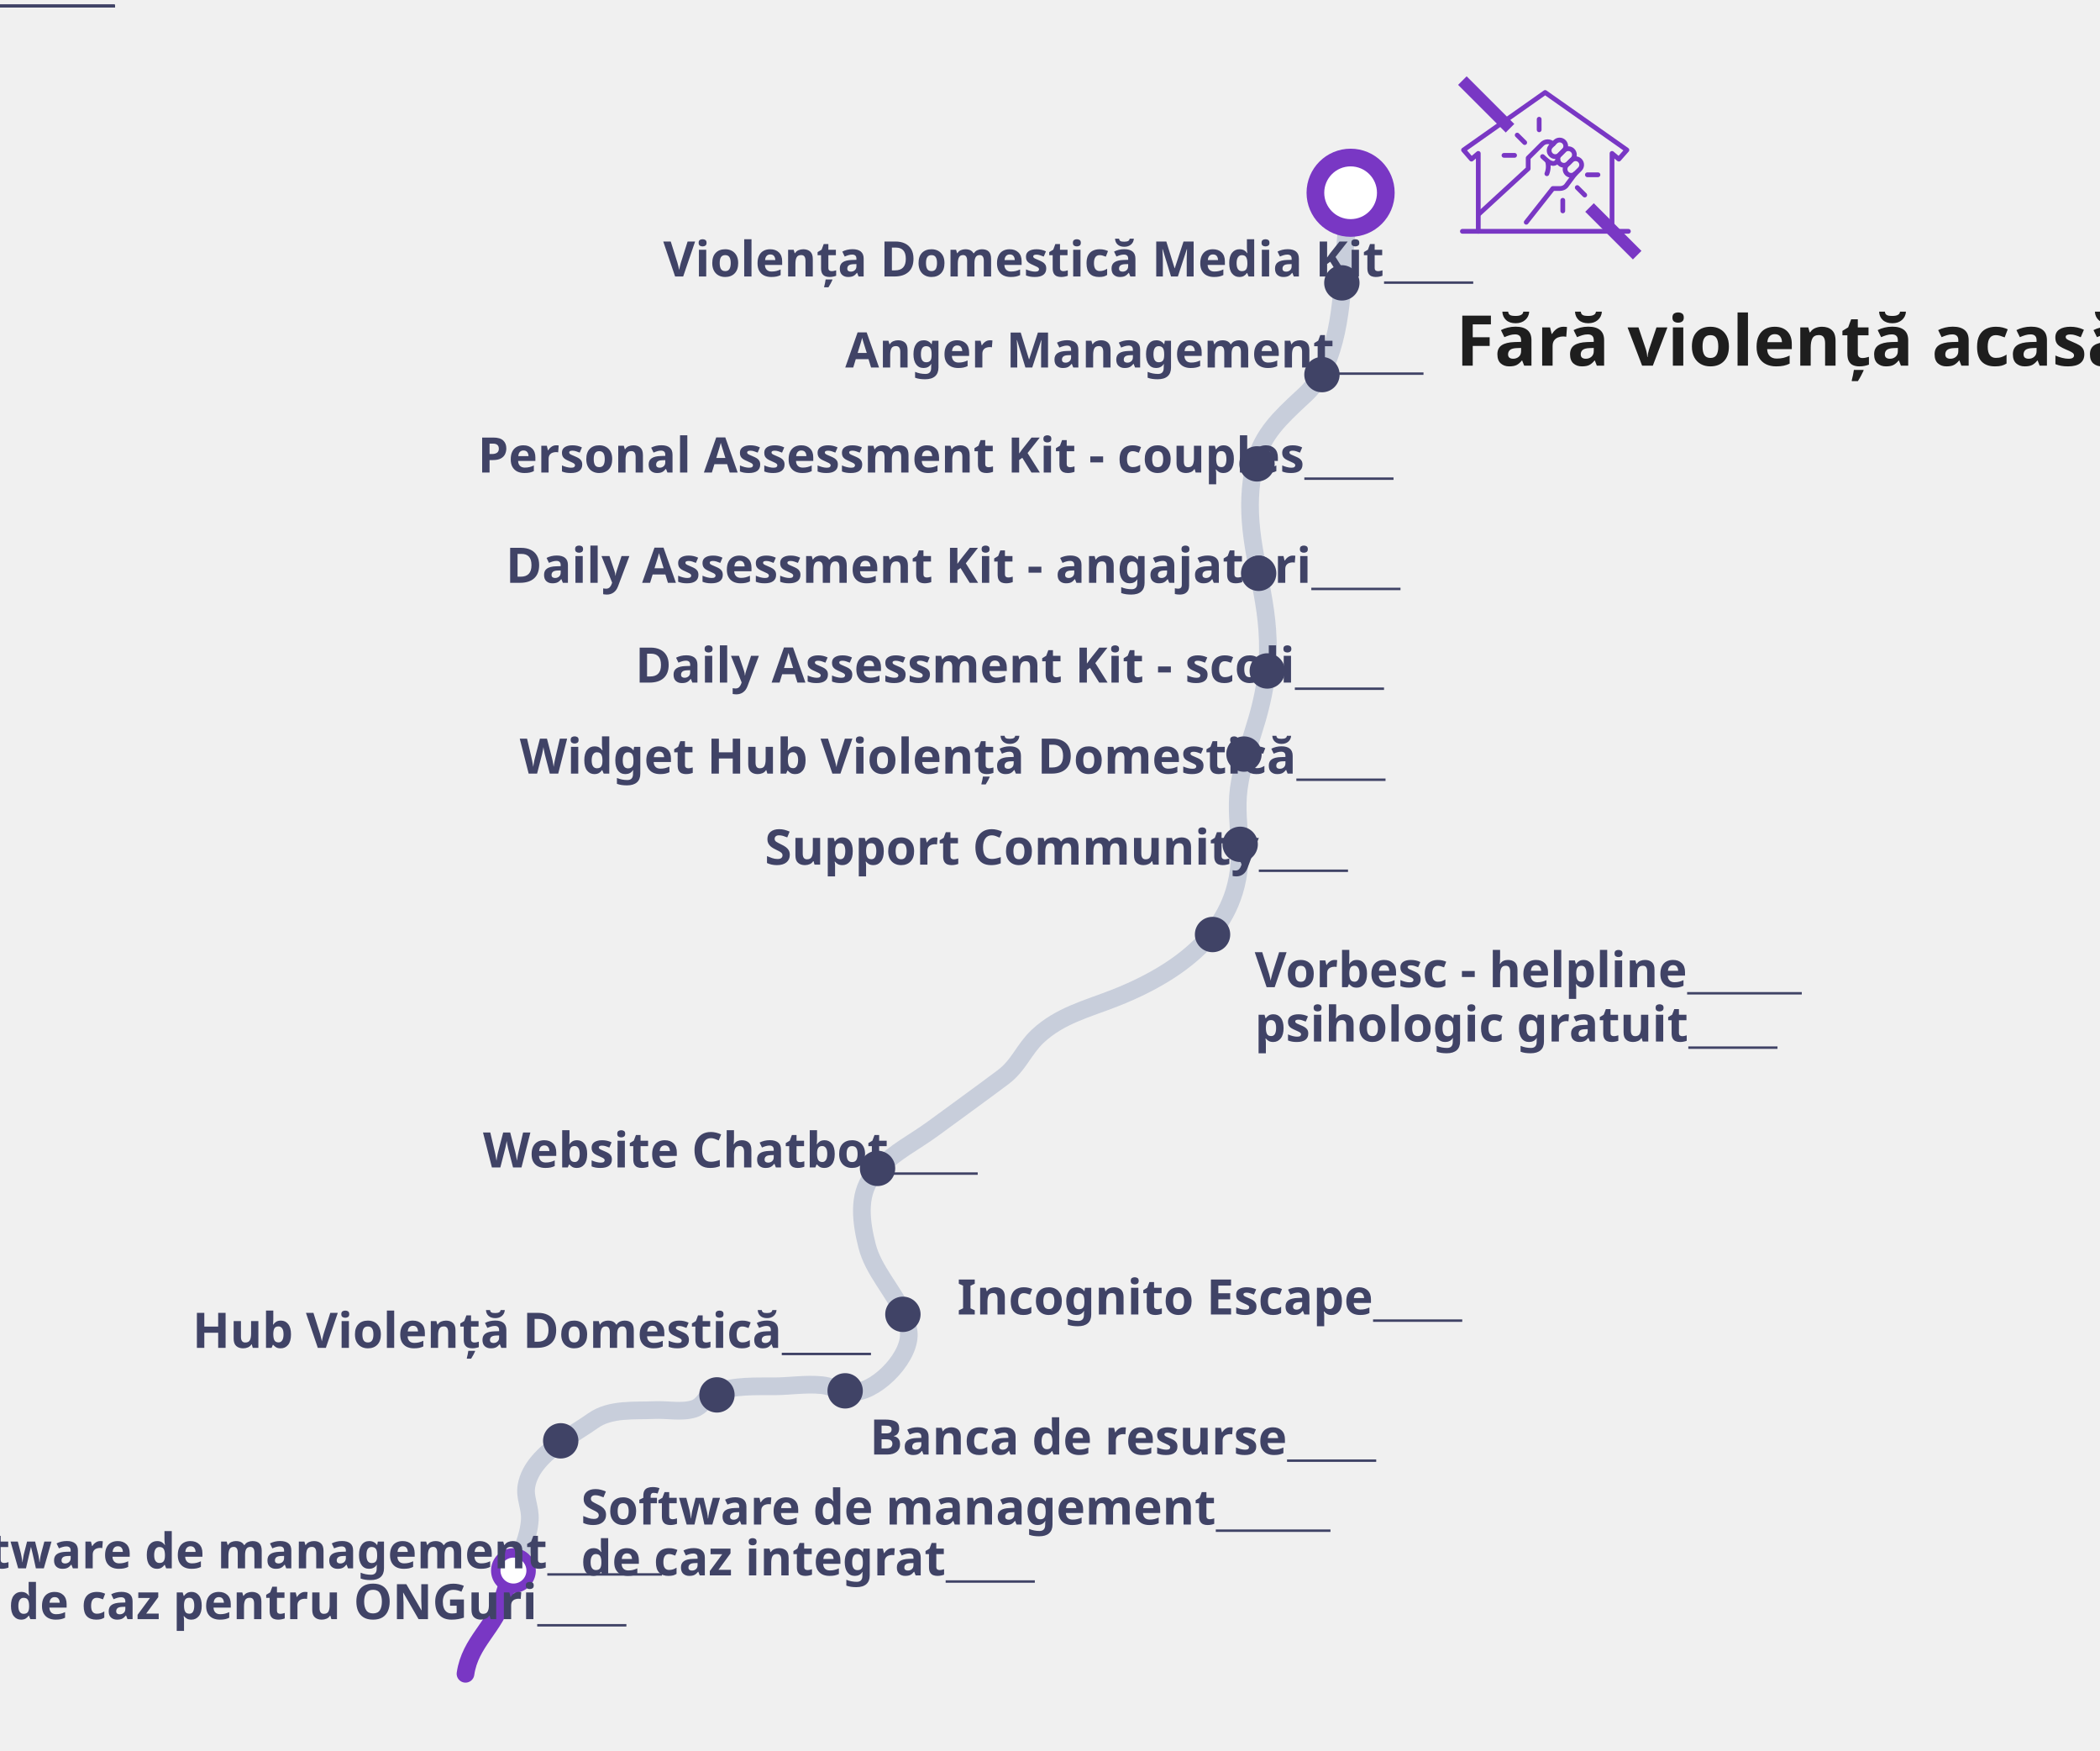
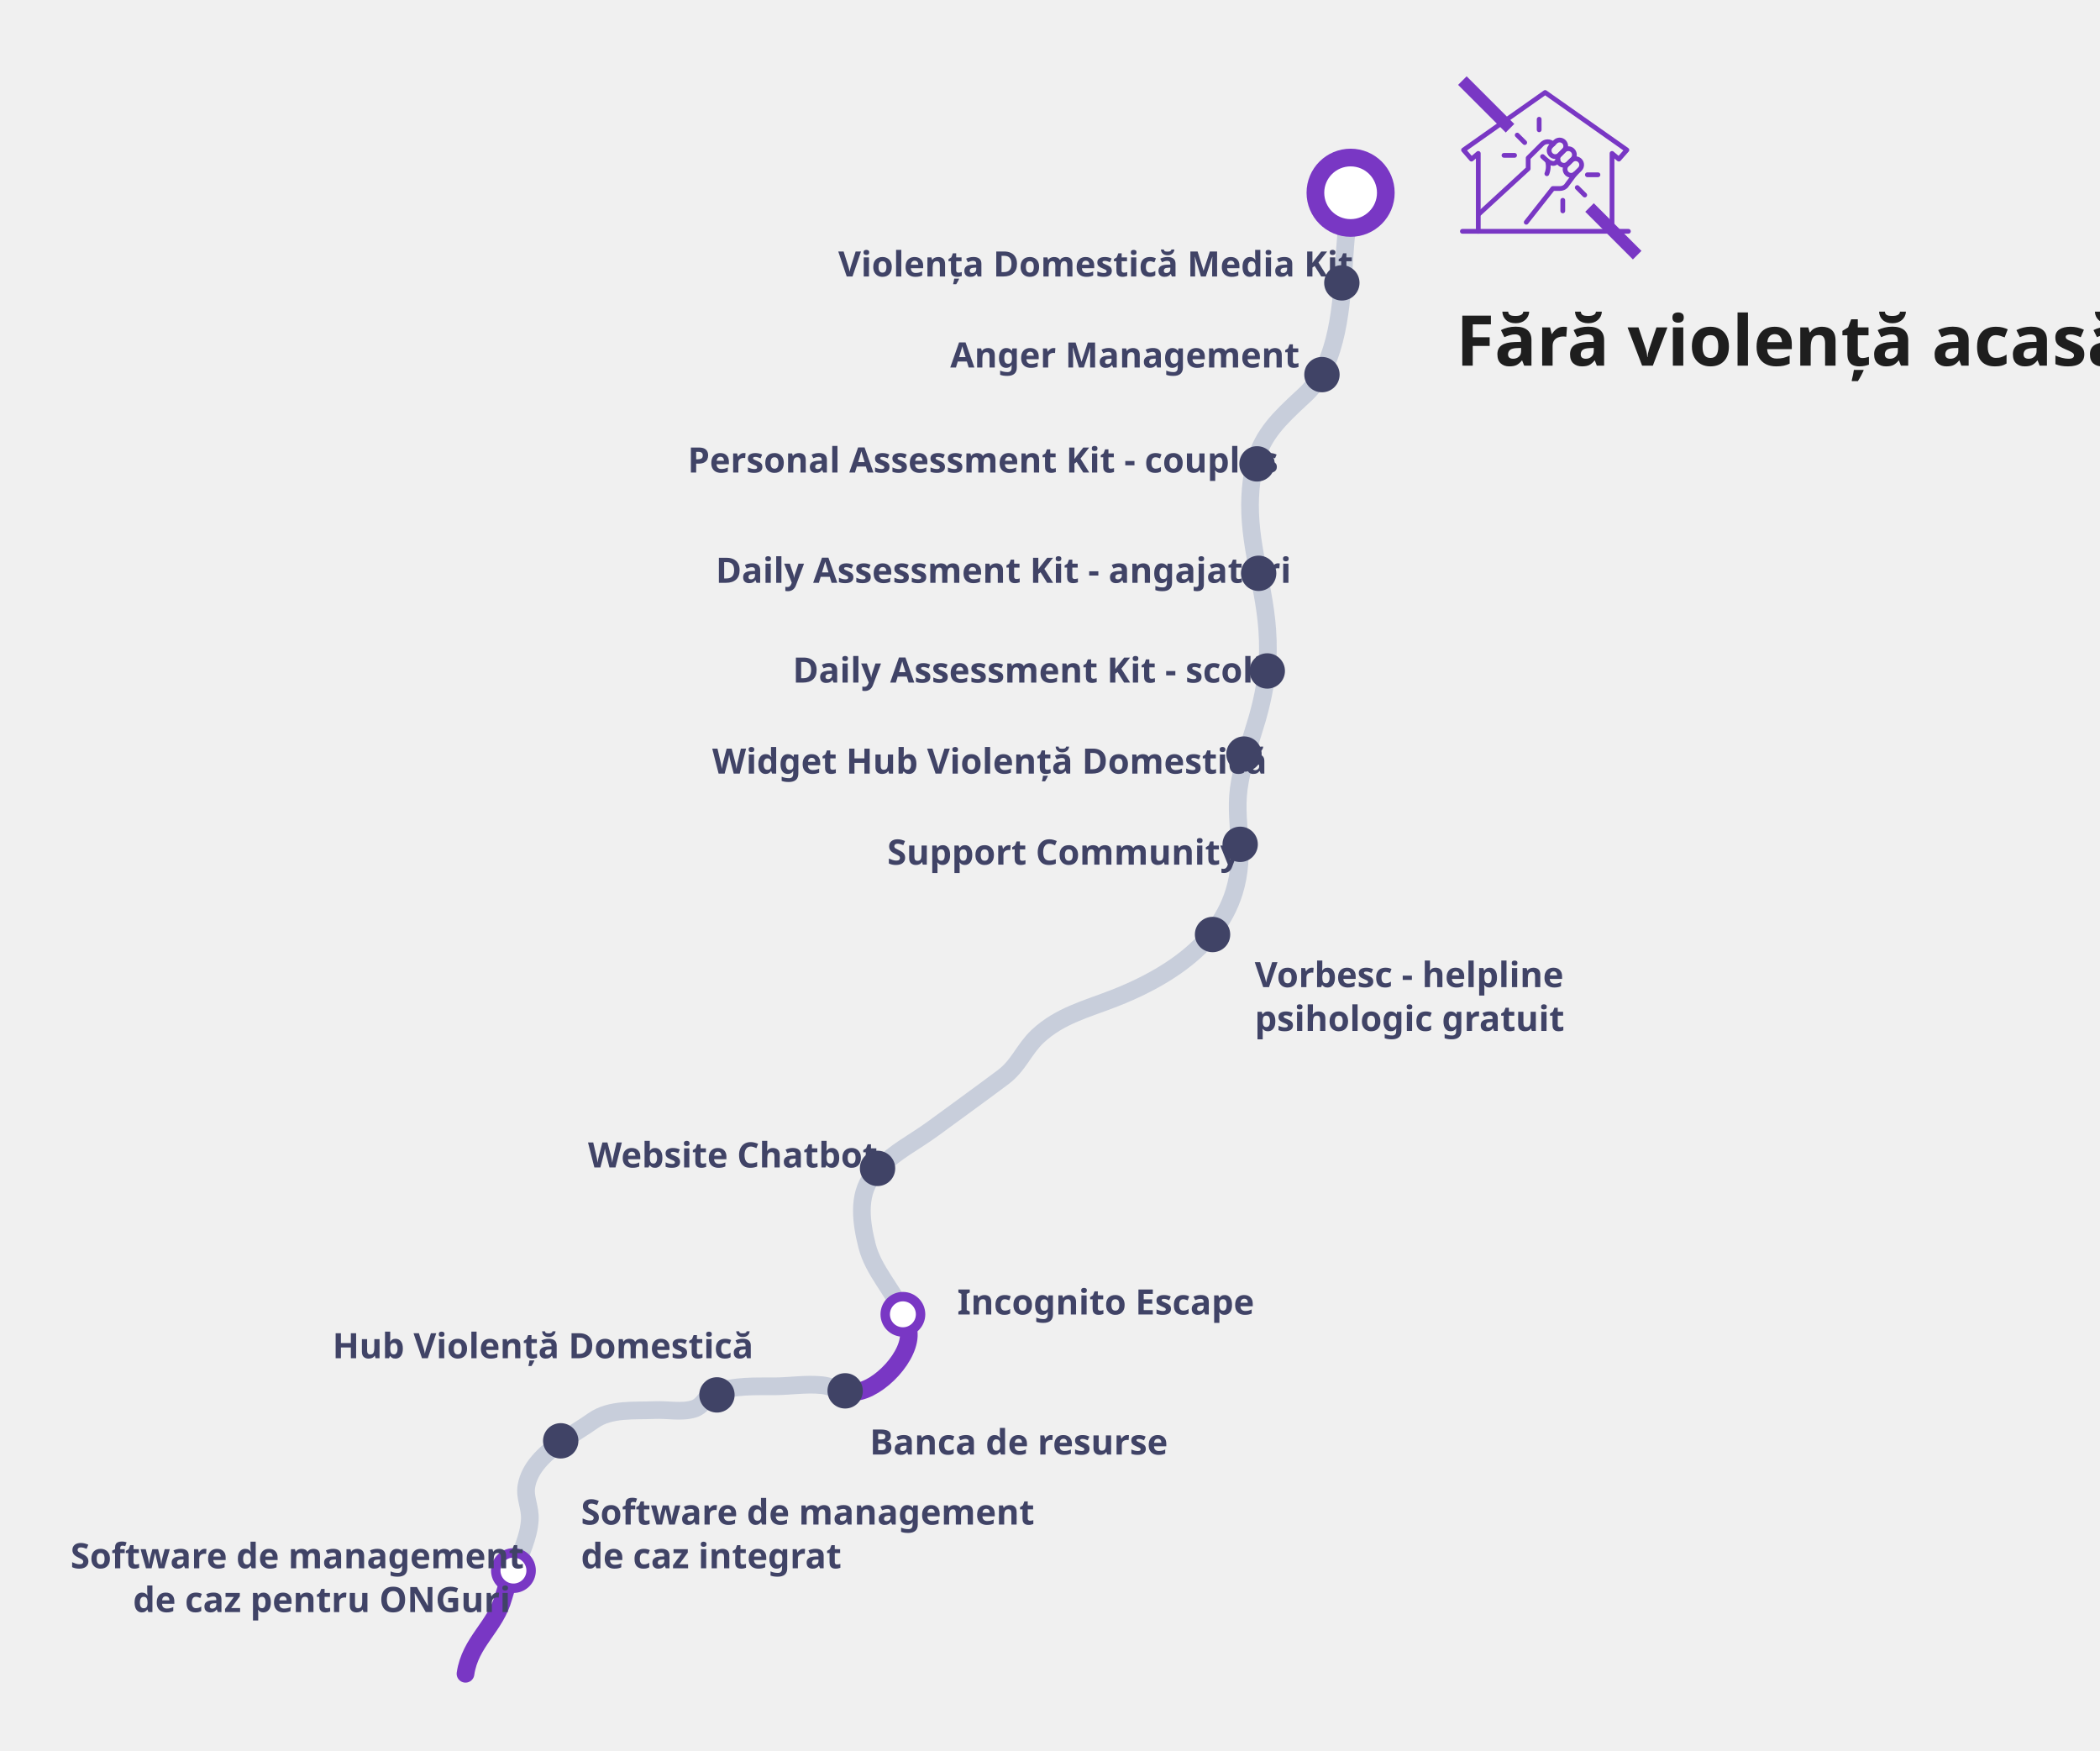
- <svg xmlns="http://www.w3.org/2000/svg" viewBox="0 0 1200 1000" fill="none">
+ <svg xmlns="http://www.w3.org/2000/svg" width="1200" height="1000" viewBox="0 0 1200 1000" fill="none">
  <g id="segment-care-01-fara-violenta-acasa">
    <g id="Group 1146">
      <g id="Group 1138">
-         <path id="Vector" d="M767.199 162.324C767.953 152.869 768.357 143.792 769.085 136.007C769.893 127.469 771.617 118.957 772.398 110.472C772.452 109.88 772.506 109.287 772.559 108.694" stroke="#C8CEDB" stroke-width="10.106" stroke-miterlimit="10" stroke-linecap="round" stroke-linejoin="round" />
-         <path id="Vector_2" d="M771.777 130.242C782.89 130.242 791.899 121.234 791.899 110.121C791.899 99.009 782.89 90 771.777 90C760.665 90 751.656 99.009 751.656 110.121C751.656 121.234 760.665 130.242 771.777 130.242Z" fill="white" stroke="#7937C4" stroke-width="10.106" stroke-miterlimit="10" stroke-linecap="round" stroke-linejoin="round" />
-         <path id="Vector_3" d="M755.4 212.801C761.515 201.596 764.424 187.805 766.067 174.067C766.525 170.135 766.902 166.202 767.198 162.323" stroke="#C8CEDB" stroke-width="10.106" stroke-miterlimit="10" stroke-linecap="round" stroke-linejoin="round" />
+         <path id="Vector" d="M767.199 162.324C767.953 152.869 768.357 143.792 769.084 136.007C769.892 127.469 771.616 118.957 772.397 110.472C772.451 109.88 772.505 109.287 772.559 108.694" stroke="#C8CEDB" stroke-width="10.106" stroke-miterlimit="10" stroke-linecap="round" stroke-linejoin="round" />
+         <path id="Vector_2" d="M771.778 130.242C782.891 130.242 791.899 121.234 791.899 110.121C791.899 99.009 782.891 90 771.778 90C760.665 90 751.657 99.009 751.657 110.121C751.657 121.234 760.665 130.242 771.778 130.242Z" fill="white" stroke="#7937C4" stroke-width="10.106" stroke-miterlimit="10" stroke-linecap="round" stroke-linejoin="round" />
+         <path id="Vector_3" d="M755.401 212.801C761.515 201.596 764.424 187.805 766.068 174.067C766.525 170.135 766.903 166.202 767.199 162.323" stroke="#C8CEDB" stroke-width="10.106" stroke-miterlimit="10" stroke-linecap="round" stroke-linejoin="round" />
        <path id="Vector_4" d="M766.768 171.697C772.347 171.697 776.869 167.175 776.869 161.596C776.869 156.017 772.347 151.495 766.768 151.495C761.189 151.495 756.667 156.017 756.667 161.596C756.667 167.175 761.189 171.697 766.768 171.697Z" fill="#404366" />
        <path id="Vector_5" d="M717.421 263.334C721.838 247.926 731.158 239.037 743.603 227.455C744.33 226.782 745.057 226.108 745.785 225.435C749.663 221.825 752.815 217.542 755.401 212.802" stroke="#C8CEDB" stroke-width="10.106" stroke-miterlimit="10" stroke-linecap="round" stroke-linejoin="round" />
        <path id="Vector_6" d="M755.401 224.114C760.979 224.114 765.502 219.592 765.502 214.013C765.502 208.434 760.979 203.912 755.401 203.912C749.822 203.912 745.3 208.434 745.3 214.013C745.3 219.592 749.822 224.114 755.401 224.114Z" fill="#404366" />
        <path id="Vector_7" d="M719.145 327.523C716.506 314.001 714.243 301.61 714.297 288.331C714.324 282.728 714.755 276.964 715.751 270.876C716.182 268.182 716.748 265.677 717.421 263.334" stroke="#C8CEDB" stroke-width="10.106" stroke-miterlimit="10" stroke-linecap="round" stroke-linejoin="round" />
-         <path id="Vector_8" d="M718.283 275.104C723.861 275.104 728.384 270.582 728.384 265.003C728.384 259.425 723.861 254.902 718.283 254.902C712.704 254.902 708.182 259.425 708.182 265.003C708.182 270.582 712.704 275.104 718.283 275.104Z" fill="#404366" />
+         <path id="Vector_8" d="M718.283 275.104C723.862 275.104 728.384 270.582 728.384 265.003C728.384 259.425 723.862 254.902 718.283 254.902C712.705 254.902 708.182 259.425 708.182 265.003C708.182 270.582 712.705 275.104 718.283 275.104Z" fill="#404366" />
        <path id="Vector_9" d="M723.859 383.28C724.64 375.522 724.721 367.899 724.155 359.953C723.67 353.138 722.7 346.108 721.3 338.593C720.599 334.795 719.872 331.105 719.172 327.495" stroke="#C8CEDB" stroke-width="10.106" stroke-miterlimit="10" stroke-linecap="round" stroke-linejoin="round" />
        <path id="Vector_10" d="M719.226 337.624C724.805 337.624 729.327 333.102 729.327 327.523C729.327 321.944 724.805 317.422 719.226 317.422C713.647 317.422 709.125 321.944 709.125 327.523C709.125 333.102 713.647 337.624 719.226 337.624Z" fill="#404366" />
-         <path id="Vector_11" d="M712.033 431.522C714 424.68 716.262 417.919 718.255 411.05C721.111 401.219 722.942 392.168 723.858 383.279" stroke="#C8CEDB" stroke-width="10.106" stroke-miterlimit="10" stroke-linecap="round" stroke-linejoin="round" />
+         <path id="Vector_11" d="M712.034 431.522C714 424.68 716.263 417.919 718.256 411.05C721.111 401.219 722.943 392.168 723.859 383.279" stroke="#C8CEDB" stroke-width="10.106" stroke-miterlimit="10" stroke-linecap="round" stroke-linejoin="round" />
        <path id="Vector_12" d="M724.155 393.408C729.733 393.408 734.256 388.886 734.256 383.307C734.256 377.728 729.733 373.206 724.155 373.206C718.576 373.206 714.054 377.728 714.054 383.307C714.054 388.886 718.576 393.408 724.155 393.408Z" fill="#404366" />
        <path id="Vector_13" d="M708.317 482.62C707.913 471.98 706.431 461.421 707.859 450.593C708.721 444.101 710.256 437.798 712.034 431.549" stroke="#C8CEDB" stroke-width="10.106" stroke-miterlimit="10" stroke-linecap="round" stroke-linejoin="round" />
-         <path id="Vector_14" d="M710.849 440.895C716.428 440.895 720.95 436.373 720.95 430.794C720.95 425.216 716.428 420.693 710.849 420.693C705.27 420.693 700.748 425.216 700.748 430.794C700.748 436.373 705.27 440.895 710.849 440.895Z" fill="#404366" />
+         <path id="Vector_14" d="M710.849 440.895C716.427 440.895 720.95 436.373 720.95 430.794C720.95 425.216 716.427 420.693 710.849 420.693C705.27 420.693 700.748 425.216 700.748 430.794C700.748 436.373 705.27 440.895 710.849 440.895Z" fill="#404366" />
        <path id="Vector_15" d="M692.882 532.667C698.323 525.798 702.606 518.068 705.272 509.34C706.808 504.33 707.831 498.97 708.208 493.286C708.451 489.704 708.424 486.148 708.289 482.593" stroke="#C8CEDB" stroke-width="10.106" stroke-miterlimit="10" stroke-linecap="round" stroke-linejoin="round" />
        <path id="Vector_16" d="M708.666 492.452C714.245 492.452 718.767 487.93 718.767 482.351C718.767 476.772 714.245 472.25 708.666 472.25C703.088 472.25 698.565 476.772 698.565 482.351C698.565 487.93 703.088 492.452 708.666 492.452Z" fill="#404366" />
        <path id="Vector_17" d="M502.283 667.482C511.441 657.839 522.593 652.559 533.448 644.559C546.674 634.835 560.007 625.246 573.098 615.441C582.229 608.6 584.95 599.603 592.95 592.034C605.61 580.128 621.367 576.33 636.775 570.27C639.846 569.058 642.943 567.792 645.987 566.418C663.792 558.445 681.031 547.616 692.883 532.667" stroke="#C8CEDB" stroke-width="10.106" stroke-miterlimit="10" stroke-linecap="round" stroke-linejoin="round" />
        <path id="Vector_18" d="M692.882 543.979C698.461 543.979 702.983 539.457 702.983 533.878C702.983 528.3 698.461 523.777 692.882 523.777C687.304 523.777 682.781 528.3 682.781 533.878C682.781 539.457 687.304 543.979 692.882 543.979Z" fill="#404366" />
        <path id="Vector_19" d="M502.283 667.482C500.936 668.883 499.643 670.391 498.404 672.008C489.892 683.051 492.155 698.701 495.468 711.738C499.05 725.907 510.552 737.408 516.263 750.58" stroke="#C8CEDB" stroke-width="10.106" stroke-miterlimit="10" stroke-linecap="round" stroke-linejoin="round" />
-         <path id="Vector_20" d="M501.449 677.583C507.027 677.583 511.55 673.061 511.55 667.482C511.55 661.903 507.027 657.381 501.449 657.381C495.87 657.381 491.348 661.903 491.348 667.482C491.348 673.061 495.87 677.583 501.449 677.583Z" fill="#404366" />
-         <path id="Vector_21" d="M516.262 750.58C517.663 753.812 518.714 757.126 519.199 760.627C521.084 774.014 502.417 794.082 488.545 795.24C486.498 795.402 484.451 795.105 482.377 794.621" stroke="#C8CEDB" stroke-width="10.106" stroke-miterlimit="10" stroke-linecap="round" stroke-linejoin="round" />
-         <path id="Vector_22" d="M515.94 760.95C521.519 760.95 526.041 756.428 526.041 750.849C526.041 745.27 521.519 740.748 515.94 740.748C510.361 740.748 505.839 745.27 505.839 750.849C505.839 756.428 510.361 760.95 515.94 760.95Z" fill="#404366" />
-         <path id="Vector_23" d="M482.377 794.62C478.148 793.623 473.892 791.792 469.663 791.334C460.693 790.418 451.831 791.9 442.888 791.98C432.33 792.061 419.104 791.361 409.326 795.536" stroke="#C8CEDB" stroke-width="10.106" stroke-miterlimit="10" stroke-linecap="round" stroke-linejoin="round" />
+         <path id="Vector_20" d="M501.448 677.583C507.027 677.583 511.549 673.061 511.549 667.482C511.549 661.903 507.027 657.381 501.448 657.381C495.87 657.381 491.347 661.903 491.347 667.482C491.347 673.061 495.87 677.583 501.448 677.583Z" fill="#404366" />
+         <path id="Vector_21" d="M516.262 750.58C517.663 753.812 518.714 757.126 519.199 760.627C521.084 774.014 502.417 794.082 488.545 795.24C486.498 795.402 484.451 795.105 482.377 794.621" stroke="#7937C4" stroke-width="10.106" stroke-miterlimit="10" stroke-linecap="round" stroke-linejoin="round" />
+         <path id="Vector_22" d="M515.94 760.95C521.519 760.95 526.041 756.428 526.041 750.849C526.041 745.27 521.519 740.748 515.94 740.748C510.361 740.748 505.839 745.27 505.839 750.849C505.839 756.428 510.361 760.95 515.94 760.95Z" fill="white" stroke="#7937C4" stroke-width="5.387" stroke-miterlimit="10" stroke-linecap="round" stroke-linejoin="round" />
+         <path id="Vector_23" d="M482.377 794.62C478.148 793.623 473.892 791.792 469.663 791.334C460.694 790.418 451.832 791.9 442.889 791.98C432.33 792.061 419.104 791.361 409.327 795.536" stroke="#C8CEDB" stroke-width="10.106" stroke-miterlimit="10" stroke-linecap="round" stroke-linejoin="round" />
        <path id="Vector_24" d="M482.943 804.667C488.521 804.667 493.044 800.144 493.044 794.566C493.044 788.987 488.521 784.465 482.943 784.465C477.364 784.465 472.842 788.987 472.842 794.566C472.842 800.144 477.364 804.667 482.943 804.667Z" fill="#404366" />
-         <path id="Vector_25" d="M409.299 795.536C408.006 796.102 406.74 796.721 405.582 797.476C402.161 799.63 401.353 803.321 396.397 804.883C389.636 807.011 381.151 805.206 374.148 805.556C362.7 806.095 348.801 804.56 338.889 811.617C333.555 815.415 326.66 819.428 320.168 824.088" stroke="#C8CEDB" stroke-width="10.106" stroke-miterlimit="10" stroke-linecap="round" stroke-linejoin="round" />
-         <path id="Vector_26" d="M409.677 806.983C415.256 806.983 419.778 802.461 419.778 796.882C419.778 791.304 415.256 786.781 409.677 786.781C404.099 786.781 399.576 791.304 399.576 796.882C399.576 802.461 404.099 806.983 409.677 806.983Z" fill="#404366" />
-         <path id="Vector_27" d="M320.169 824.061C310.984 830.66 302.633 838.552 300.829 848.896C299.644 855.63 303.199 861.125 302.741 868.37C302.149 877.906 297.596 887.657 293.448 897.246" stroke="#C8CEDB" stroke-width="10.106" stroke-miterlimit="10" stroke-linecap="round" stroke-linejoin="round" />
+         <path id="Vector_25" d="M409.3 795.536C408.007 796.102 406.741 796.721 405.583 797.476C402.162 799.63 401.354 803.321 396.397 804.883C389.636 807.011 381.152 805.206 374.148 805.556C362.7 806.095 348.801 804.56 338.889 811.617C333.556 815.415 326.66 819.428 320.168 824.088" stroke="#C8CEDB" stroke-width="10.106" stroke-miterlimit="10" stroke-linecap="round" stroke-linejoin="round" />
+         <path id="Vector_26" d="M409.677 806.983C415.256 806.983 419.778 802.461 419.778 796.882C419.778 791.304 415.256 786.781 409.677 786.781C404.098 786.781 399.576 791.304 399.576 796.882C399.576 802.461 404.098 806.983 409.677 806.983Z" fill="#404366" />
+         <path id="Vector_27" d="M320.169 824.061C310.983 830.66 302.633 838.552 300.828 848.896C299.643 855.63 303.199 861.125 302.741 868.37C302.148 877.906 297.596 887.657 293.448 897.246" stroke="#C8CEDB" stroke-width="10.106" stroke-miterlimit="10" stroke-linecap="round" stroke-linejoin="round" />
        <path id="Vector_28" d="M320.411 833.22C325.989 833.22 330.512 828.697 330.512 823.119C330.512 817.54 325.989 813.018 320.411 813.018C314.832 813.018 310.31 817.54 310.31 823.119C310.31 828.697 314.832 833.22 320.411 833.22Z" fill="#404366" />
        <path id="Vector_29" d="M293.394 897.246C291.185 902.337 289.084 907.374 287.764 912.276C283.185 929.354 268.613 937.973 266 956.209" stroke="#7937C4" stroke-width="10.106" stroke-miterlimit="10" stroke-linecap="round" stroke-linejoin="round" />
-         <path id="Vector_30" d="M293.394 907.348C298.973 907.348 303.495 902.825 303.495 897.247C303.495 891.668 298.973 887.146 293.394 887.146C287.815 887.146 283.293 891.668 283.293 897.247C283.293 902.825 287.815 907.348 293.394 907.348Z" fill="white" stroke="#7937C4" stroke-width="5.387" stroke-miterlimit="10" stroke-linecap="round" stroke-linejoin="round" />
+         <path id="Vector_30" d="M293.394 907.348C298.973 907.348 303.495 902.825 303.495 897.247C303.495 891.668 298.973 887.146 293.394 887.146C287.816 887.146 283.293 891.668 283.293 897.247C283.293 902.825 287.816 907.348 293.394 907.348Z" fill="white" stroke="#7937C4" stroke-width="5.387" stroke-miterlimit="10" stroke-linecap="round" stroke-linejoin="round" />
      </g>
      <g id="icon-fara-violenta-acasa 1">
-         <path id="Vector_31" d="M893.683 85.955C895.048 84.59 895.048 82.378 893.683 81.014C892.319 79.649 890.107 79.649 888.742 81.014L886.246 83.51C884.882 84.874 884.882 87.086 886.246 88.451C887.61 89.815 889.822 89.815 891.187 88.451L893.683 85.955Z" stroke="#7937C4" stroke-width="2.714" stroke-linecap="round" stroke-linejoin="round" />
-         <path id="Vector_32" d="M898.642 90.901C900.007 89.536 900.007 87.324 898.642 85.96C897.278 84.596 895.066 84.596 893.701 85.96L891.205 88.456C889.84 89.82 889.84 92.032 891.205 93.397C892.569 94.761 894.781 94.761 896.146 93.397L898.642 90.901Z" stroke="#7937C4" stroke-width="2.714" stroke-linecap="round" stroke-linejoin="round" />
-         <path id="Vector_33" d="M902.781 96.634C904.145 95.27 904.145 93.058 902.781 91.693C901.416 90.329 899.204 90.329 897.84 91.693L895.344 94.189C893.979 95.554 893.979 97.766 895.344 99.13C896.708 100.495 898.92 100.495 900.284 99.13L902.781 96.634Z" stroke="#7937C4" stroke-width="2.714" stroke-linecap="round" stroke-linejoin="round" />
-         <path id="Vector_34" d="M887.51 82.27C886.678 81.438 885.549 80.971 884.372 80.971C883.194 80.971 882.065 81.438 881.233 82.27L873.244 90.24V96.373L845.403 121.976" stroke="#7937C4" stroke-width="2.714" stroke-linecap="round" stroke-linejoin="round" />
-         <path id="Vector_35" d="M890.186 91.258C890.039 91.883 889.678 92.437 889.167 92.826C888.656 93.214 888.025 93.412 887.384 93.387C886.084 93.189 884.879 92.584 883.945 91.658C882.962 90.785 882.252 90.221 881.47 89.439" stroke="#7937C4" stroke-width="2.714" stroke-linecap="round" stroke-linejoin="round" />
-         <path id="Vector_36" d="M900.013 99.32L894.845 106.271C894.4 106.72 893.87 107.077 893.285 107.32C892.701 107.564 892.075 107.69 891.442 107.691H887.348L872.136 126.961" stroke="#7937C4" stroke-width="2.714" stroke-linecap="round" stroke-linejoin="round" />
+         <path id="Vector_31" d="M893.683 85.955C895.047 84.59 895.047 82.378 893.683 81.014C892.318 79.649 890.106 79.649 888.742 81.014L886.245 83.51C884.881 84.874 884.881 87.086 886.245 88.451C887.61 89.815 889.822 89.815 891.186 88.451L893.683 85.955Z" stroke="#7937C4" stroke-width="2.714" stroke-linecap="round" stroke-linejoin="round" />
+         <path id="Vector_32" d="M898.642 90.901C900.007 89.536 900.007 87.324 898.642 85.96C897.278 84.596 895.066 84.596 893.702 85.96L891.206 88.456C889.841 89.82 889.841 92.032 891.206 93.397C892.57 94.761 894.782 94.761 896.146 93.397L898.642 90.901Z" stroke="#7937C4" stroke-width="2.714" stroke-linecap="round" stroke-linejoin="round" />
+         <path id="Vector_33" d="M902.78 96.634C904.144 95.27 904.144 93.058 902.78 91.693C901.416 90.329 899.204 90.329 897.839 91.693L895.343 94.189C893.979 95.554 893.979 97.766 895.343 99.13C896.708 100.495 898.92 100.495 900.284 99.13L902.78 96.634Z" stroke="#7937C4" stroke-width="2.714" stroke-linecap="round" stroke-linejoin="round" />
+         <path id="Vector_34" d="M887.51 82.27C886.677 81.438 885.548 80.971 884.371 80.971C883.194 80.971 882.065 81.438 881.232 82.27L873.244 90.24V96.373L845.403 121.976" stroke="#7937C4" stroke-width="2.714" stroke-linecap="round" stroke-linejoin="round" />
+         <path id="Vector_35" d="M890.186 91.258C890.039 91.883 889.679 92.437 889.168 92.826C888.656 93.214 888.026 93.412 887.384 93.387C886.084 93.189 884.88 92.584 883.945 91.658C882.963 90.785 882.253 90.221 881.47 89.439" stroke="#7937C4" stroke-width="2.714" stroke-linecap="round" stroke-linejoin="round" />
+         <path id="Vector_36" d="M900.013 99.32L894.845 106.271C894.399 106.72 893.869 107.077 893.285 107.32C892.701 107.564 892.075 107.69 891.442 107.691H887.348L872.135 126.961" stroke="#7937C4" stroke-width="2.714" stroke-linecap="round" stroke-linejoin="round" />
        <path id="Vector_37" d="M884.253 91.968C884.981 94.36 884.865 96.929 883.926 99.247" stroke="#7937C4" stroke-width="2.714" stroke-linecap="round" stroke-linejoin="round" />
        <path id="Vector_38" d="M893.02 114.423V120.483" stroke="#7937C4" stroke-width="2.714" stroke-linecap="round" stroke-linejoin="round" />
        <path id="Vector_39" d="M907.074 99.849H913.115" stroke="#7937C4" stroke-width="2.714" stroke-linecap="round" stroke-linejoin="round" />
        <path id="Vector_40" d="M901.285 107.146L905.561 111.422" stroke="#7937C4" stroke-width="2.714" stroke-linecap="round" stroke-linejoin="round" />
        <path id="Vector_41" d="M879.523 74.156V68.114" stroke="#7937C4" stroke-width="2.714" stroke-linecap="round" stroke-linejoin="round" />
        <path id="Vector_42" d="M865.475 88.749H859.415" stroke="#7937C4" stroke-width="2.714" stroke-linecap="round" stroke-linejoin="round" />
        <path id="Vector_43" d="M871.261 81.45L866.967 77.174" stroke="#7937C4" stroke-width="2.714" stroke-linecap="round" stroke-linejoin="round" />
        <path id="Vector_44" d="M921.156 132.146V87.637L925.05 90.913L929.654 85.69L882.943 52.827L836.305 85.69L840.836 90.913L844.73 87.637V132.146" stroke="#7937C4" stroke-width="2.714" stroke-linecap="round" stroke-linejoin="round" />
        <path id="Vector_45" d="M835.65 132.147H930.51" stroke="#7937C4" stroke-width="2.714" stroke-linecap="round" stroke-linejoin="round" />
        <path id="Vector_46" d="M838.081 43.594L833.191 48.483L860.418 75.71L865.307 70.82L838.081 43.594Z" fill="#7937C4" />
        <path id="Vector_47" d="M910.748 116.1L905.858 120.989L933.085 148.216L937.974 143.326L910.748 116.1Z" fill="#7937C4" />
      </g>
      <text id="FÄrÄ violenÈÄ acasÄ" fill="#1E1E1E" xml:space="preserve" style="white-space: pre" font-family="Titillium Web" font-size="40" font-weight="600" letter-spacing="0px">
        <tspan x="832" y="208.9">Fără violență acasă</tspan>
      </text>
-       <text class="btn-project" text-decoration="underline" cursor="pointer" data-projectid="1" id="Software de managementâ¨de caz pentru ONGuri" fill="#404366" xml:space="preserve" style="white-space: pre" font-family="Titillium Web" font-size="28" font-weight="600" letter-spacing="0px">
-         <tspan x="-50" y="895.95">Software de management</tspan>
-         <tspan x="5" y="925">de caz pentru ONGuri</tspan>
+       <text id="Software de managementâ¨de caz pentru ONGuri" fill="#404366" xml:space="preserve" style="white-space: pre" font-family="Titillium Web" font-size="20" font-weight="600" letter-spacing="0px">
+         <tspan x="40.301" y="895.95">Software de management + </tspan>
+         <tspan x="76.004" y="920.95">de caz pentru ONGuri+  </tspan>
      </text>
-       <text class="btn-project" text-decoration="underline" cursor="pointer" data-projectid="2" id="Software de management â¨de caz integrat" fill="#404366" xml:space="preserve" style="white-space: pre" font-family="Titillium Web" font-size="28" font-weight="600" letter-spacing="0px">
-         <tspan x="332" y="870.95">Software de management</tspan>
-         <tspan x="332" y="900">de caz integrat</tspan>
+       <text id="Software de management â¨de caz integrat" fill="#404366" xml:space="preserve" style="white-space: pre" font-family="Titillium Web" font-size="20" font-weight="600" letter-spacing="0px">
+         <tspan x="332" y="870.95">Software de management+  + </tspan>
+         <tspan x="332" y="895.95">de caz integrat+ </tspan>
      </text>
-       <text class="btn-project" text-decoration="underline" cursor="pointer" data-projectid="3" id="Hub ViolenÈÄ DomesticÄ" fill="#404366" xml:space="preserve" style="white-space: pre" font-family="Titillium Web" font-size="28" font-weight="600" letter-spacing="0px">
-         <tspan x="110" y="770">Hub Violență Domestică</tspan>
+       <text id="Hub ViolenÈÄ DomesticÄ" fill="#404366" xml:space="preserve" style="white-space: pre" font-family="Titillium Web" font-size="20" font-weight="600" letter-spacing="0px">
+         <tspan x="190" y="775.95">Hub Violență Domestică</tspan>
      </text>
-       <text class="btn-project" text-decoration="underline" cursor="pointer" data-projectid="4" id="Banca de resurse" fill="#404366" xml:space="preserve" style="white-space: pre" font-family="Titillium Web" font-size="28" font-weight="600" letter-spacing="0px">
-         <tspan x="497" y="830.95">Banca de resurse</tspan>
+       <text id="Banca de resurse" fill="#404366" xml:space="preserve" style="white-space: pre" font-family="Titillium Web" font-size="20" font-weight="600" letter-spacing="0px">
+         <tspan x="497" y="830.95">Banca de resurse+ </tspan>
      </text>
-       <text class="btn-project" text-decoration="underline" cursor="pointer" data-projectid="5" id="Incognito Escape" fill="#404366" xml:space="preserve" style="white-space: pre" font-family="Titillium Web" font-size="28" font-weight="600" letter-spacing="0px">
-         <tspan x="547" y="750.95">Incognito Escape</tspan>
+       <text id="Incognito Escape" fill="#404366" xml:space="preserve" style="white-space: pre" font-family="Titillium Web" font-size="20" font-weight="600" letter-spacing="0px">
+         <tspan x="547" y="750.95">Incognito Escape+ </tspan>
      </text>
-       <text class="btn-project" text-decoration="underline" cursor="pointer" data-projectid="6" id="Website Chatbot" fill="#404366" xml:space="preserve" style="white-space: pre" font-family="Titillium Web" font-size="28" font-weight="600" letter-spacing="0px">
-         <tspan x="276" y="666.95">Website Chatbot</tspan>
+       <text id="Website Chatbot" fill="#404366" xml:space="preserve" style="white-space: pre" font-family="Titillium Web" font-size="20" font-weight="600" letter-spacing="0px">
+         <tspan x="336" y="666.95">Website Chatbot+ </tspan>
      </text>
-       <text class="btn-project" text-decoration="underline" cursor="pointer" data-projectid="7" id="Vorbesc - helpline â¨psihologic gratuit" fill="#404366" xml:space="preserve" style="white-space: pre" font-family="Titillium Web" font-size="28" font-weight="600" letter-spacing="0px">
-         <tspan x="717" y="563.95">Vorbesc - helpline</tspan>
-         <tspan x="717" y="595">psihologic gratuit</tspan>
+       <text id="Vorbesc - helpline â¨psihologic gratuit" fill="#404366" xml:space="preserve" style="white-space: pre" font-family="Titillium Web" font-size="20" font-weight="600" letter-spacing="0px">
+         <tspan x="717" y="563.95">Vorbesc - helpline+  + </tspan>
+         <tspan x="717" y="588.95">psihologic gratuit+ </tspan>
      </text>
-       <text class="btn-project" text-decoration="underline" cursor="pointer" data-projectid="8" id="Support Community" fill="#404366" xml:space="preserve" style="white-space: pre" font-family="Titillium Web" font-size="28" font-weight="600" letter-spacing="0px">
-         <tspan x="437" y="493.95">Support Community</tspan>
+       <text id="Support Community" fill="#404366" xml:space="preserve" style="white-space: pre" font-family="Titillium Web" font-size="20" font-weight="600" letter-spacing="0px">
+         <tspan x="507" y="493.95">Support Community+ </tspan>
      </text>
-       <text class="btn-project" text-decoration="underline" cursor="pointer" data-projectid="9" id="Widget Hub ViolenÈÄ DomesticÄ" fill="#404366" xml:space="preserve" style="white-space: pre" font-family="Titillium Web" font-size="28" font-weight="600" letter-spacing="0px">
-         <tspan x="297" y="441.95">Widget Hub Violență Domestică</tspan>
+       <text id="Widget Hub ViolenÈÄ DomesticÄ" fill="#404366" xml:space="preserve" style="white-space: pre" font-family="Titillium Web" font-size="20" font-weight="600" letter-spacing="0px">
+         <tspan x="407" y="441.95">Widget Hub Violență Domestică</tspan>
      </text>
-       <text class="btn-project" text-decoration="underline" cursor="pointer" data-projectid="10" id="Daily Assessment Kit - scoli" fill="#404366" xml:space="preserve" style="white-space: pre" font-family="Titillium Web" font-size="28" font-weight="600" letter-spacing="0px">
-         <tspan x="363" y="389.95">Daily Assessment Kit - scoli</tspan>
+       <text id="Daily Assessment Kit - scoli" fill="#404366" xml:space="preserve" style="white-space: pre" font-family="Titillium Web" font-size="20" font-weight="600" letter-spacing="0px">
+         <tspan x="453" y="389.95">Daily Assessment Kit - scoli+ </tspan>
      </text>
-       <text class="btn-project" text-decoration="underline" cursor="pointer" data-projectid="11" id="Daily Assessment Kit - angajatori" fill="#404366" xml:space="preserve" style="white-space: pre" font-family="Titillium Web" font-size="28" font-weight="600" letter-spacing="0px">
-         <tspan x="289" y="332.95">Daily Assessment Kit - angajatori</tspan>
+       <text id="Daily Assessment Kit - angajatori" fill="#404366" xml:space="preserve" style="white-space: pre" font-family="Titillium Web" font-size="20" font-weight="600" letter-spacing="0px">
+         <tspan x="409" y="332.95">Daily Assessment Kit - angajatori+ </tspan>
      </text>
-       <text class="btn-project" text-decoration="underline" cursor="pointer" data-projectid="12" id="Personal Assessment Kit - couples" fill="#404366" xml:space="preserve" style="white-space: pre" font-family="Titillium Web" font-size="28" font-weight="600" letter-spacing="0px">
-         <tspan x="273" y="269.95">Personal Assessment Kit - couples</tspan>
+       <text id="Personal Assessment Kit - couples" fill="#404366" xml:space="preserve" style="white-space: pre" font-family="Titillium Web" font-size="20" font-weight="600" letter-spacing="0px">
+         <tspan x="393" y="269.95">Personal Assessment Kit - couples+ </tspan>
      </text>
-       <text class="btn-project" text-decoration="underline" cursor="pointer" data-projectid="13" id="Anger Management" fill="#404366" xml:space="preserve" style="white-space: pre" font-family="Titillium Web" font-size="28" font-weight="600" letter-spacing="0px">
-         <tspan x="483" y="209.95">Anger Management</tspan>
+       <text id="Anger Management" fill="#404366" xml:space="preserve" style="white-space: pre" font-family="Titillium Web" font-size="20" font-weight="600" letter-spacing="0px">
+         <tspan x="543" y="209.95">Anger Management+ </tspan>
      </text>
-       <text class="btn-project" text-decoration="underline" cursor="pointer" data-projectid="14" id="ViolenÈa DomesticÄ Media Kit" fill="#404366" xml:space="preserve" style="white-space: pre" font-family="Titillium Web" font-size="28" font-weight="600" letter-spacing="0px">
-         <tspan x="379" y="157.95">Violența Domestică Media Kit</tspan>
+       <text id="ViolenÈa DomesticÄ Media Kit" fill="#404366" xml:space="preserve" style="white-space: pre" font-family="Titillium Web" font-size="20" font-weight="600" letter-spacing="0px">
+         <tspan x="479" y="157.95">Violența Domestică Media Kit </tspan>
      </text>
    </g>
  </g>
</svg>
